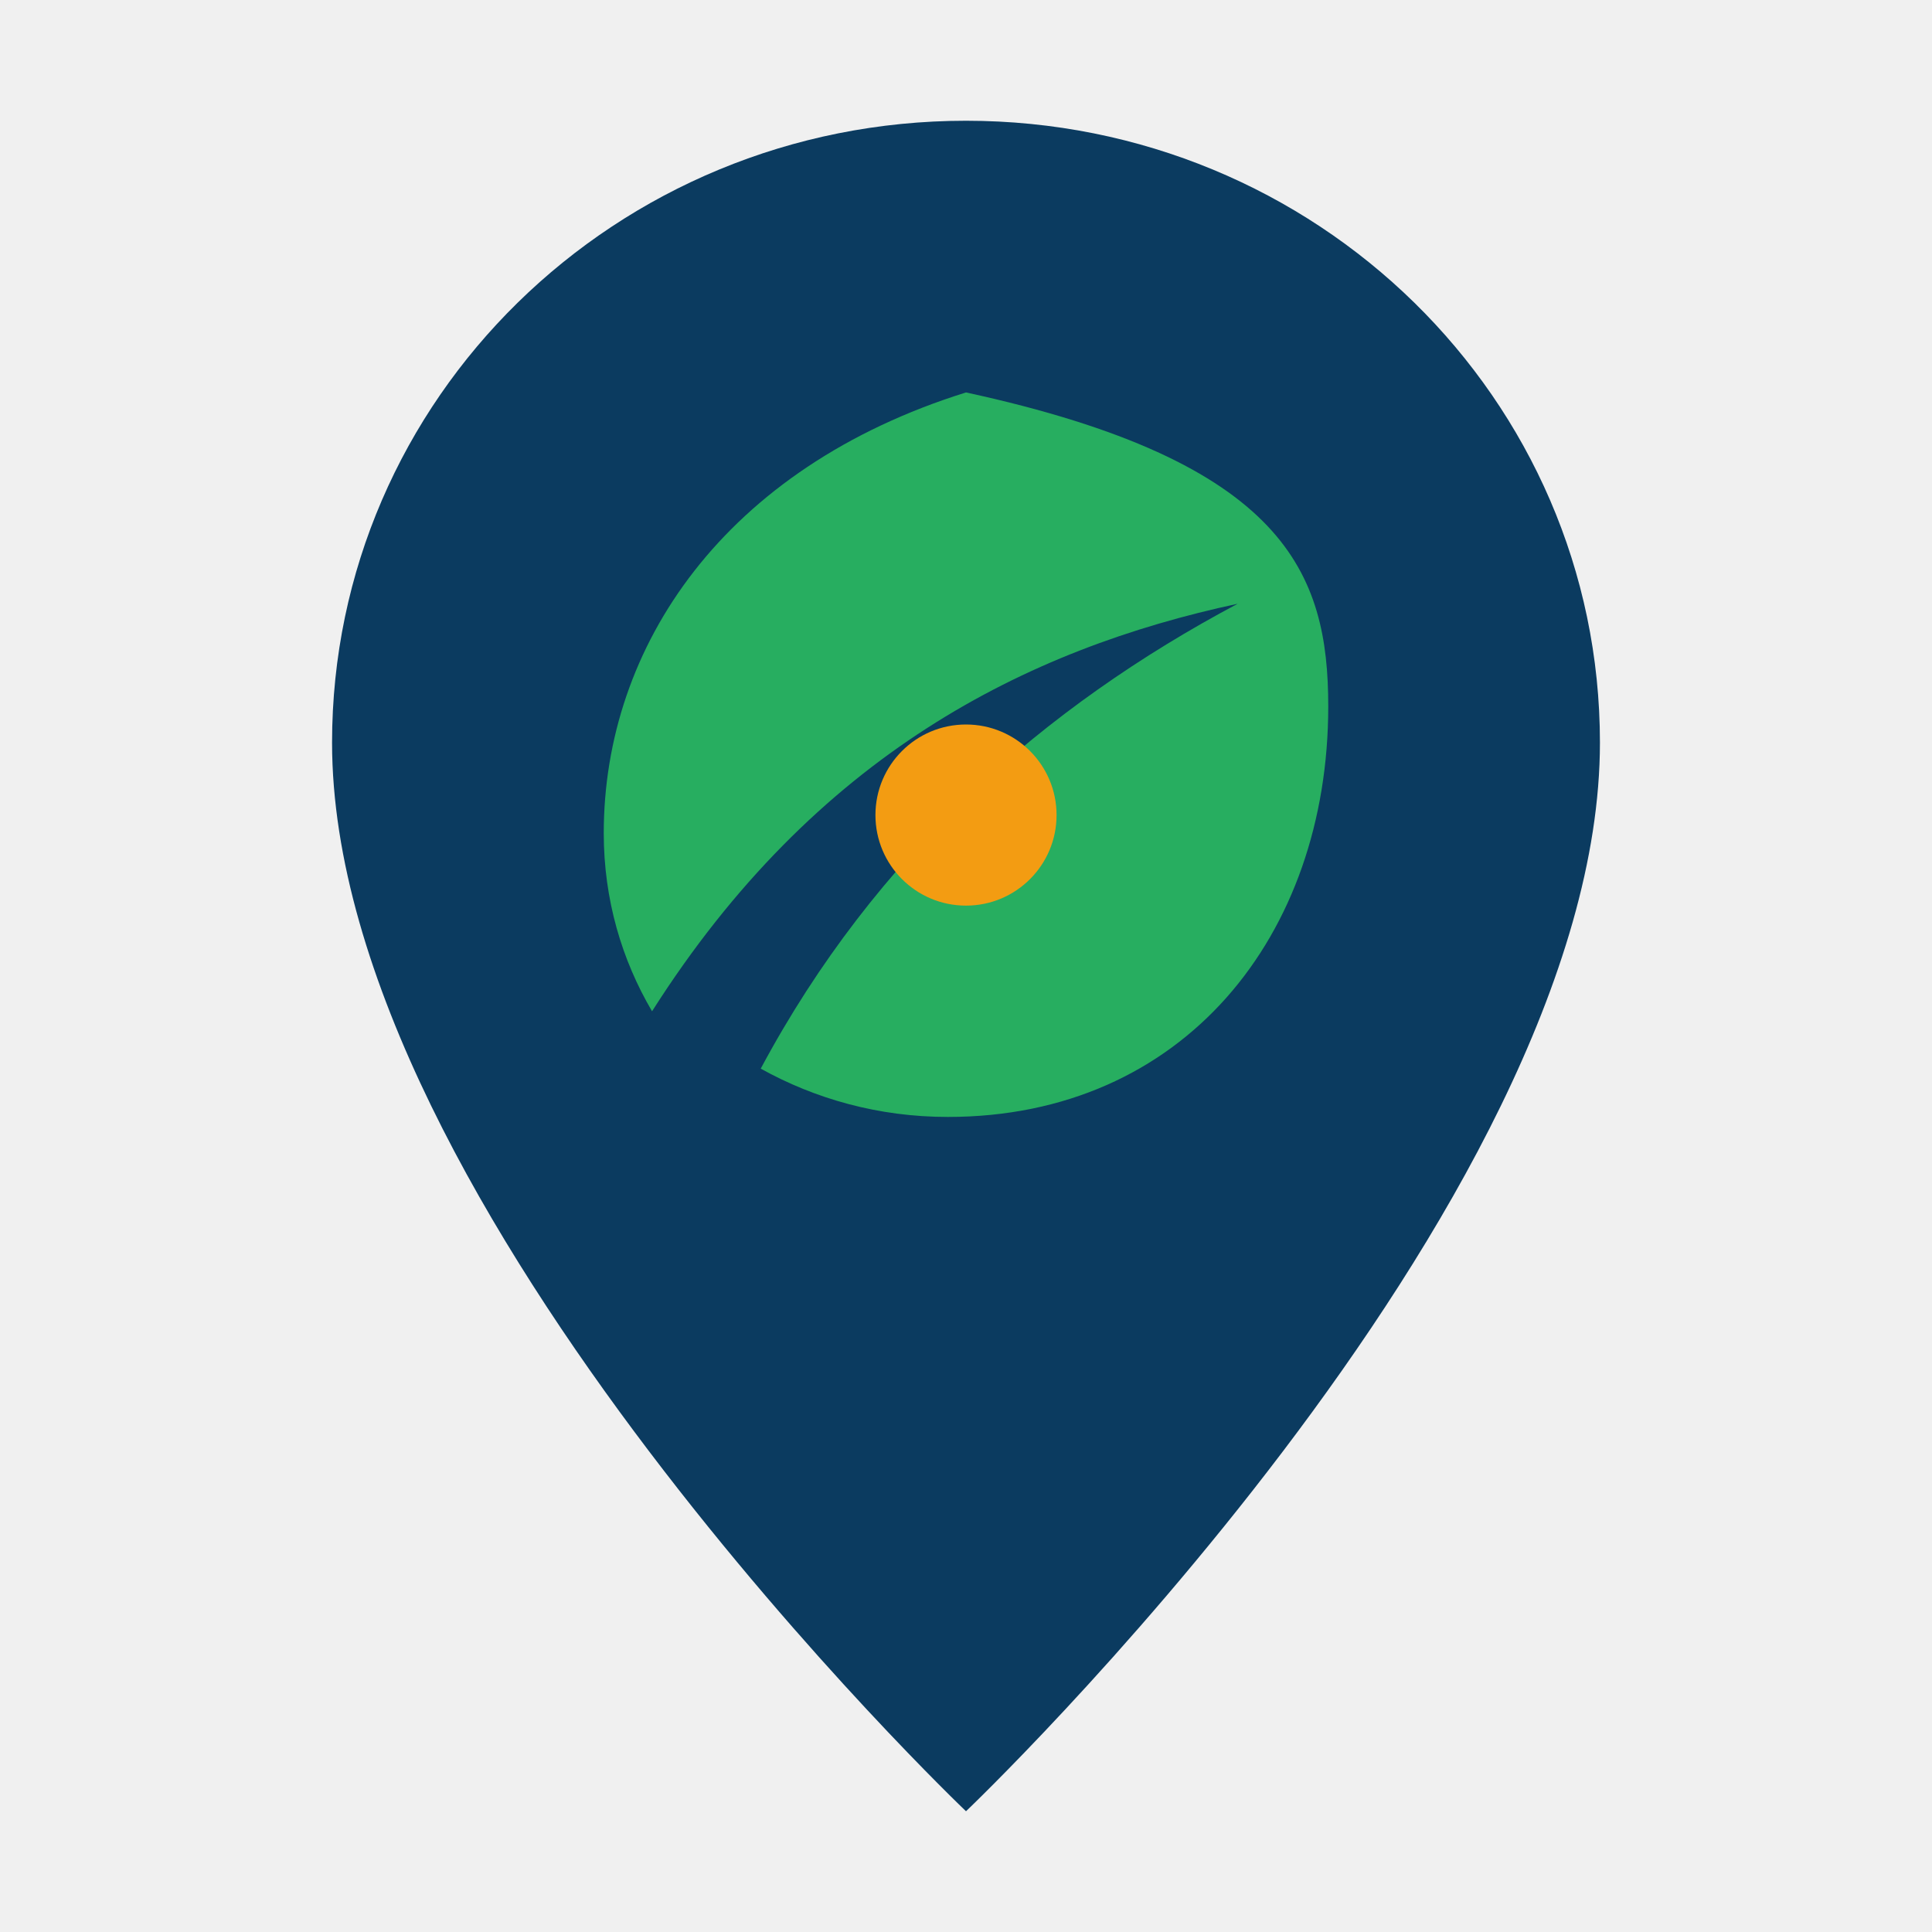
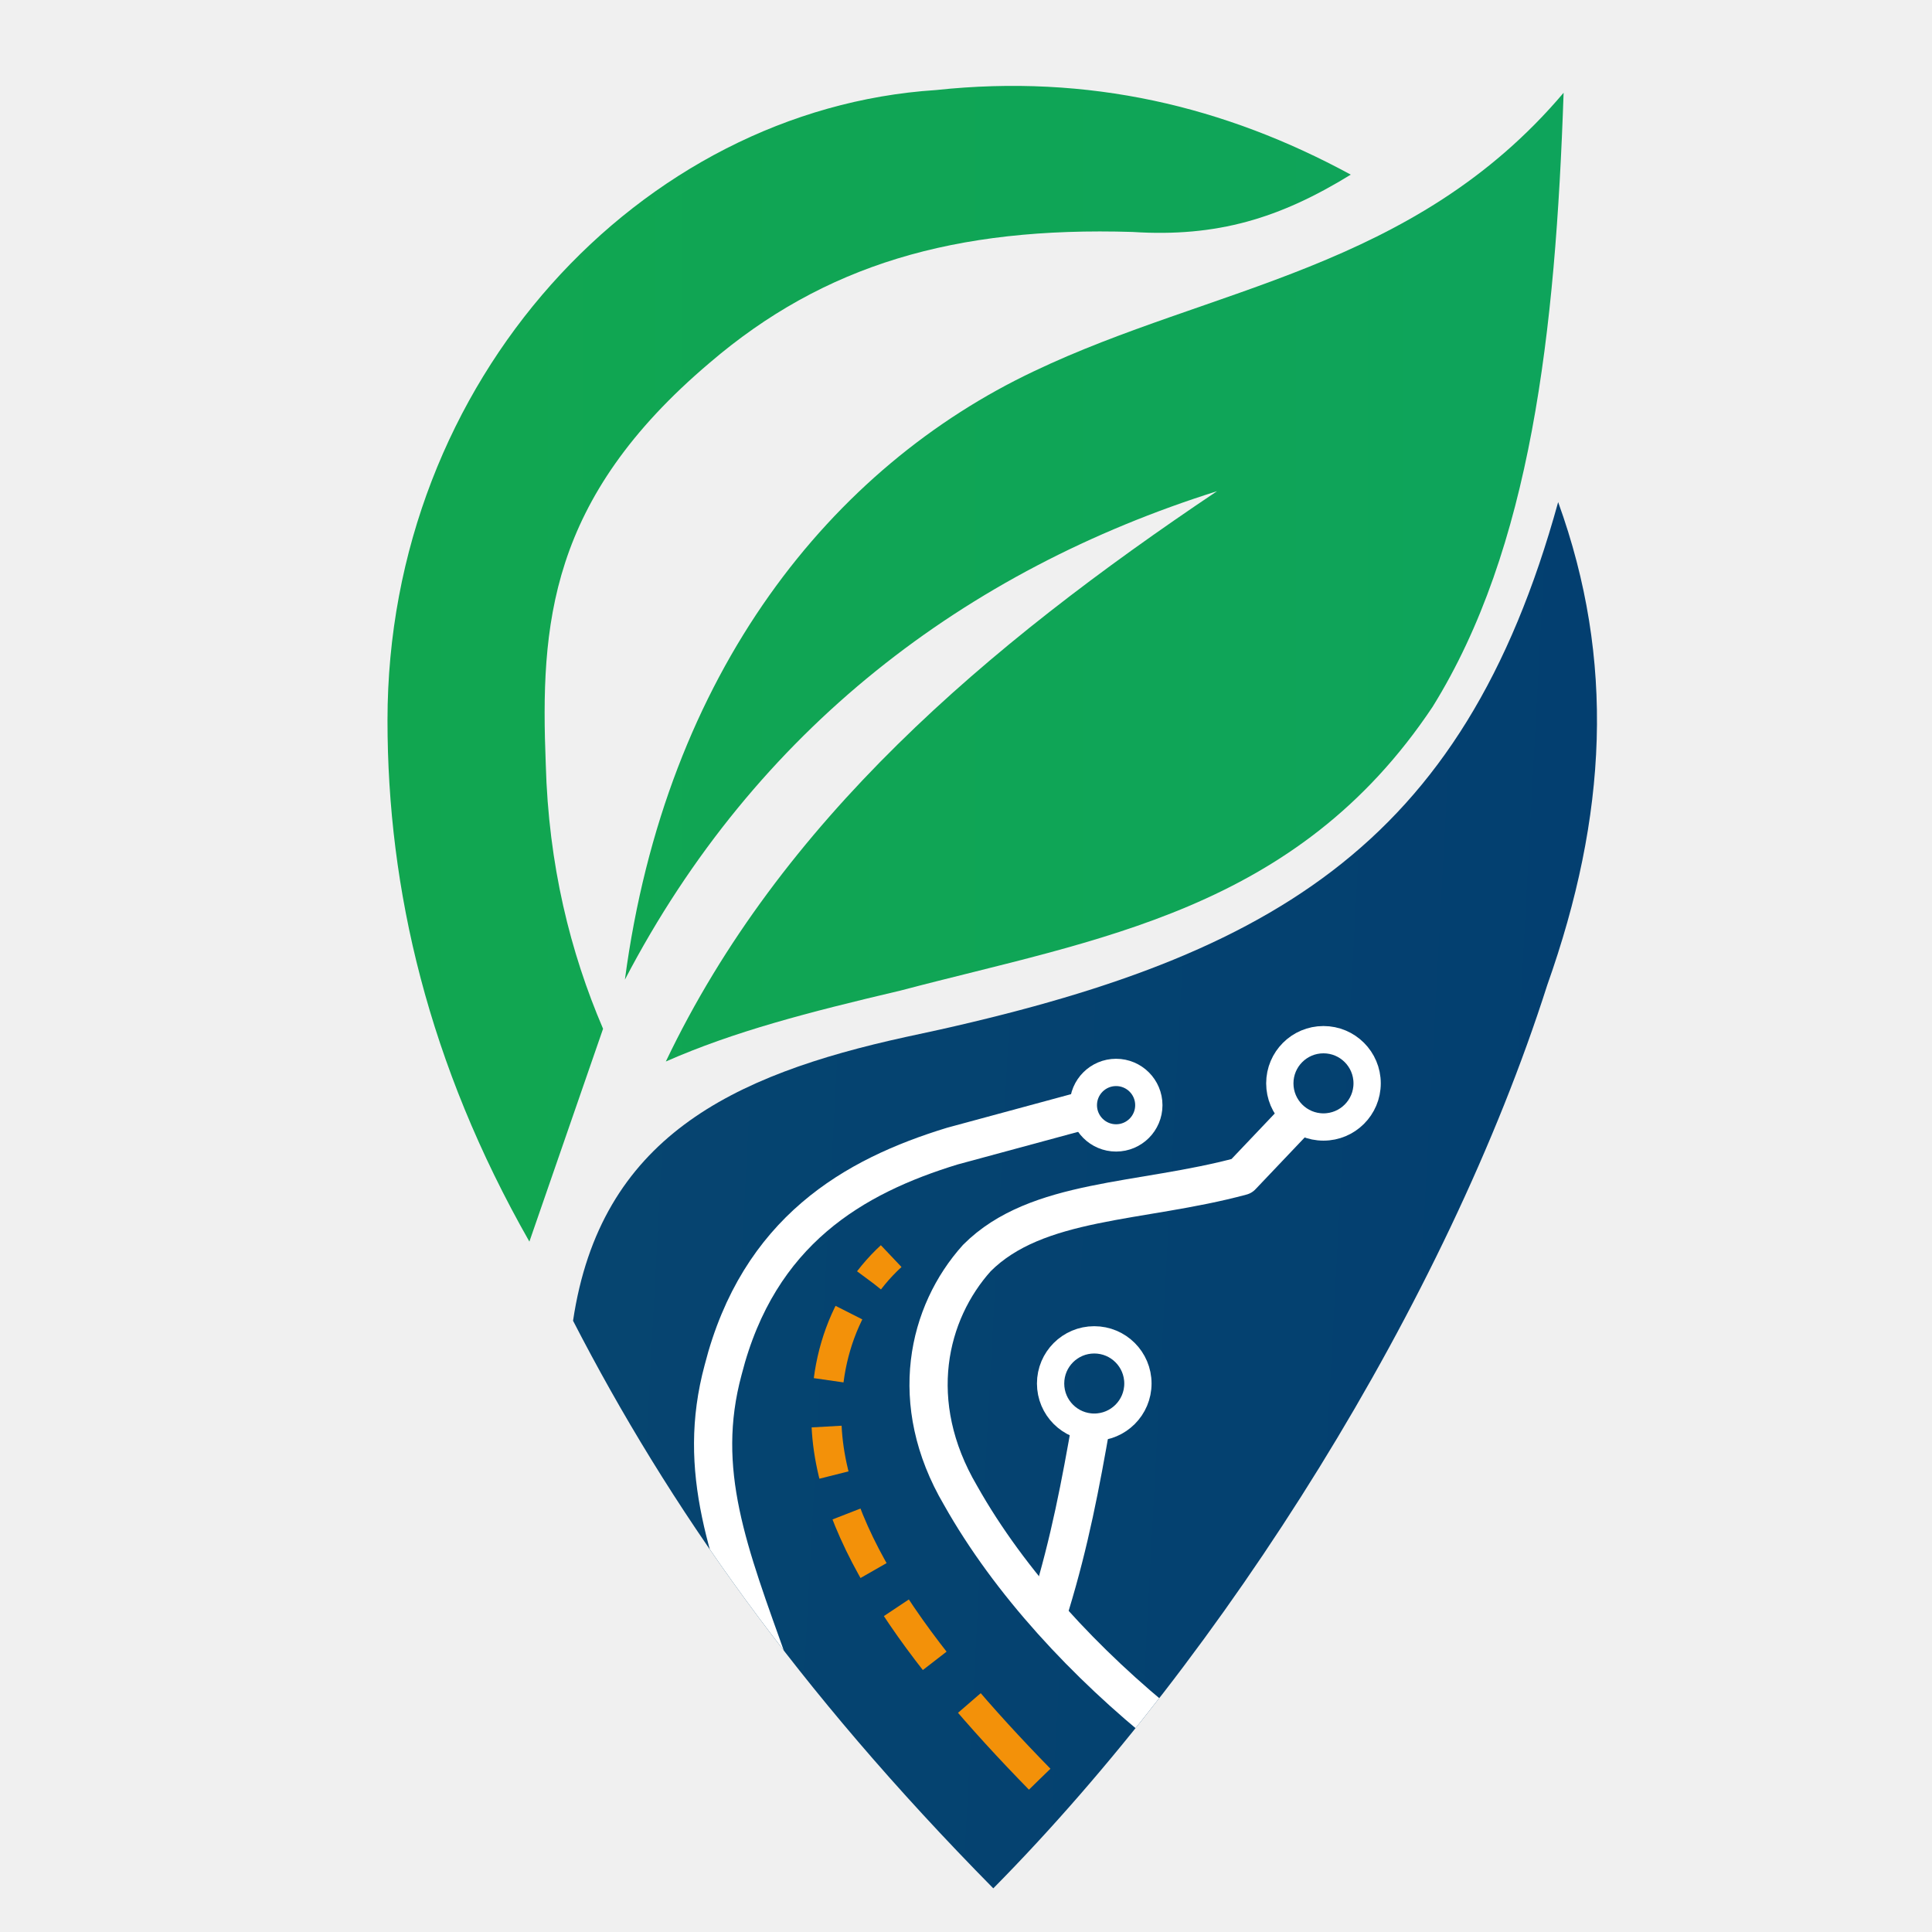
- <svg xmlns="http://www.w3.org/2000/svg" viewBox="0 0 64 64" role="img" aria-label="AgroFlet">
-   <path d="M32 4C20.4 4 11 13.2 11 24.6 11 40 32 60 32 60s21-20 21-35.4C53 13.2 43.6 4 32 4z" fill="#0B3B60" />
-   <path d="M32 13c-8 2.5-12 8.4-12 14.6 0 2.2.6 4.2 1.6 5.9C27 25 34 21.5 41 20c-6.4 3.4-12 8.3-15.8 15.4 1.8 1 3.9 1.6 6.2 1.6C39.2 37 44 31 44 23.4 44 19 42.6 15.3 32 13z" fill="#27AE60" />
-   <circle cx="32" cy="27" r="3" fill="#F39C12" />
+ <svg xmlns="http://www.w3.org/2000/svg" viewBox="0 0 520 708" width="64" height="64" preserveAspectRatio="xMidYMid meet" role="img" aria-labelledby="title desc">
+   <defs>
+     <linearGradient id="green" x1="48" y1="250" x2="479" y2="250" gradientUnits="userSpaceOnUse">
+       <stop offset="0" stop-color="#11A650" />
+       <stop offset="1" stop-color="#0EA45B" />
+     </linearGradient>
+     <linearGradient id="blue" x1="117" y1="430" x2="490" y2="450" gradientUnits="userSpaceOnUse">
+       <stop offset="0" stop-color="#064570" />
+       <stop offset="1" stop-color="#033F70" />
+     </linearGradient>
+     <clipPath id="roadClip">
+       <path d="M477 184C498 242 495 299 473 361C436 477 355 606 270 692C198 619 151 552 116 484C126 417 174 394 238 380C371 352 442 311 477 184Z" />
+     </clipPath>
+   </defs>
+   <path fill="url(#green)" d="M100 455C63 390 48 326 48 264C48 139 141 40 249 33C305 27 355 39 401 64C375 80 352 87 321 85C256 83 208 97 166 133C107 183 104 229 106 280C107 317 115 349 127 377Z" />
+   <path fill="url(#green)" d="M135 359C150 246 211 171 285 136C350 105 424 99 479 34C476 122 467 201 431 259C381 334 308 344 236 363C202 371 175 378 150 389C192 301 267 237 352 180C260 209 183 267 135 359Z" />
+   <path fill="url(#blue)" d="M477 184C498 242 495 299 473 361C436 477 355 606 270 692C198 619 151 552 116 484C126 417 174 394 238 380C371 352 442 311 477 184Z" />
+   <g clip-path="url(#roadClip)">
+     <g fill="none" stroke="#FFF" stroke-width="14" stroke-linecap="round" stroke-linejoin="round">
+       <path d="M188 611C173 569 161 539 171 502C184 451 219 431 255 420L303 407" />
+       <path d="M334 634C304 610 276 580 258 548C238 514 246 481 264 461C286 439 324 441 361 431L380 411" />
+       <path d="M291 588C298 565 302 544 306 521" />
+     </g>
+     <path d="M287 652C244 608 206 559 209 514C210 485 225 461 249 449" fill="none" stroke="#F39109" stroke-width="11" stroke-dasharray="38 20 24 16 23 15 18 17 26 14 12 100" />
+   </g>
+   <g fill="url(#blue)" stroke="#FFF" stroke-width="10">
+     <circle cx="315" cy="405" r="12" />
+     <circle cx="391" cy="397" r="16" />
+     <circle cx="307" cy="507" r="16" />
+   </g>
</svg>
